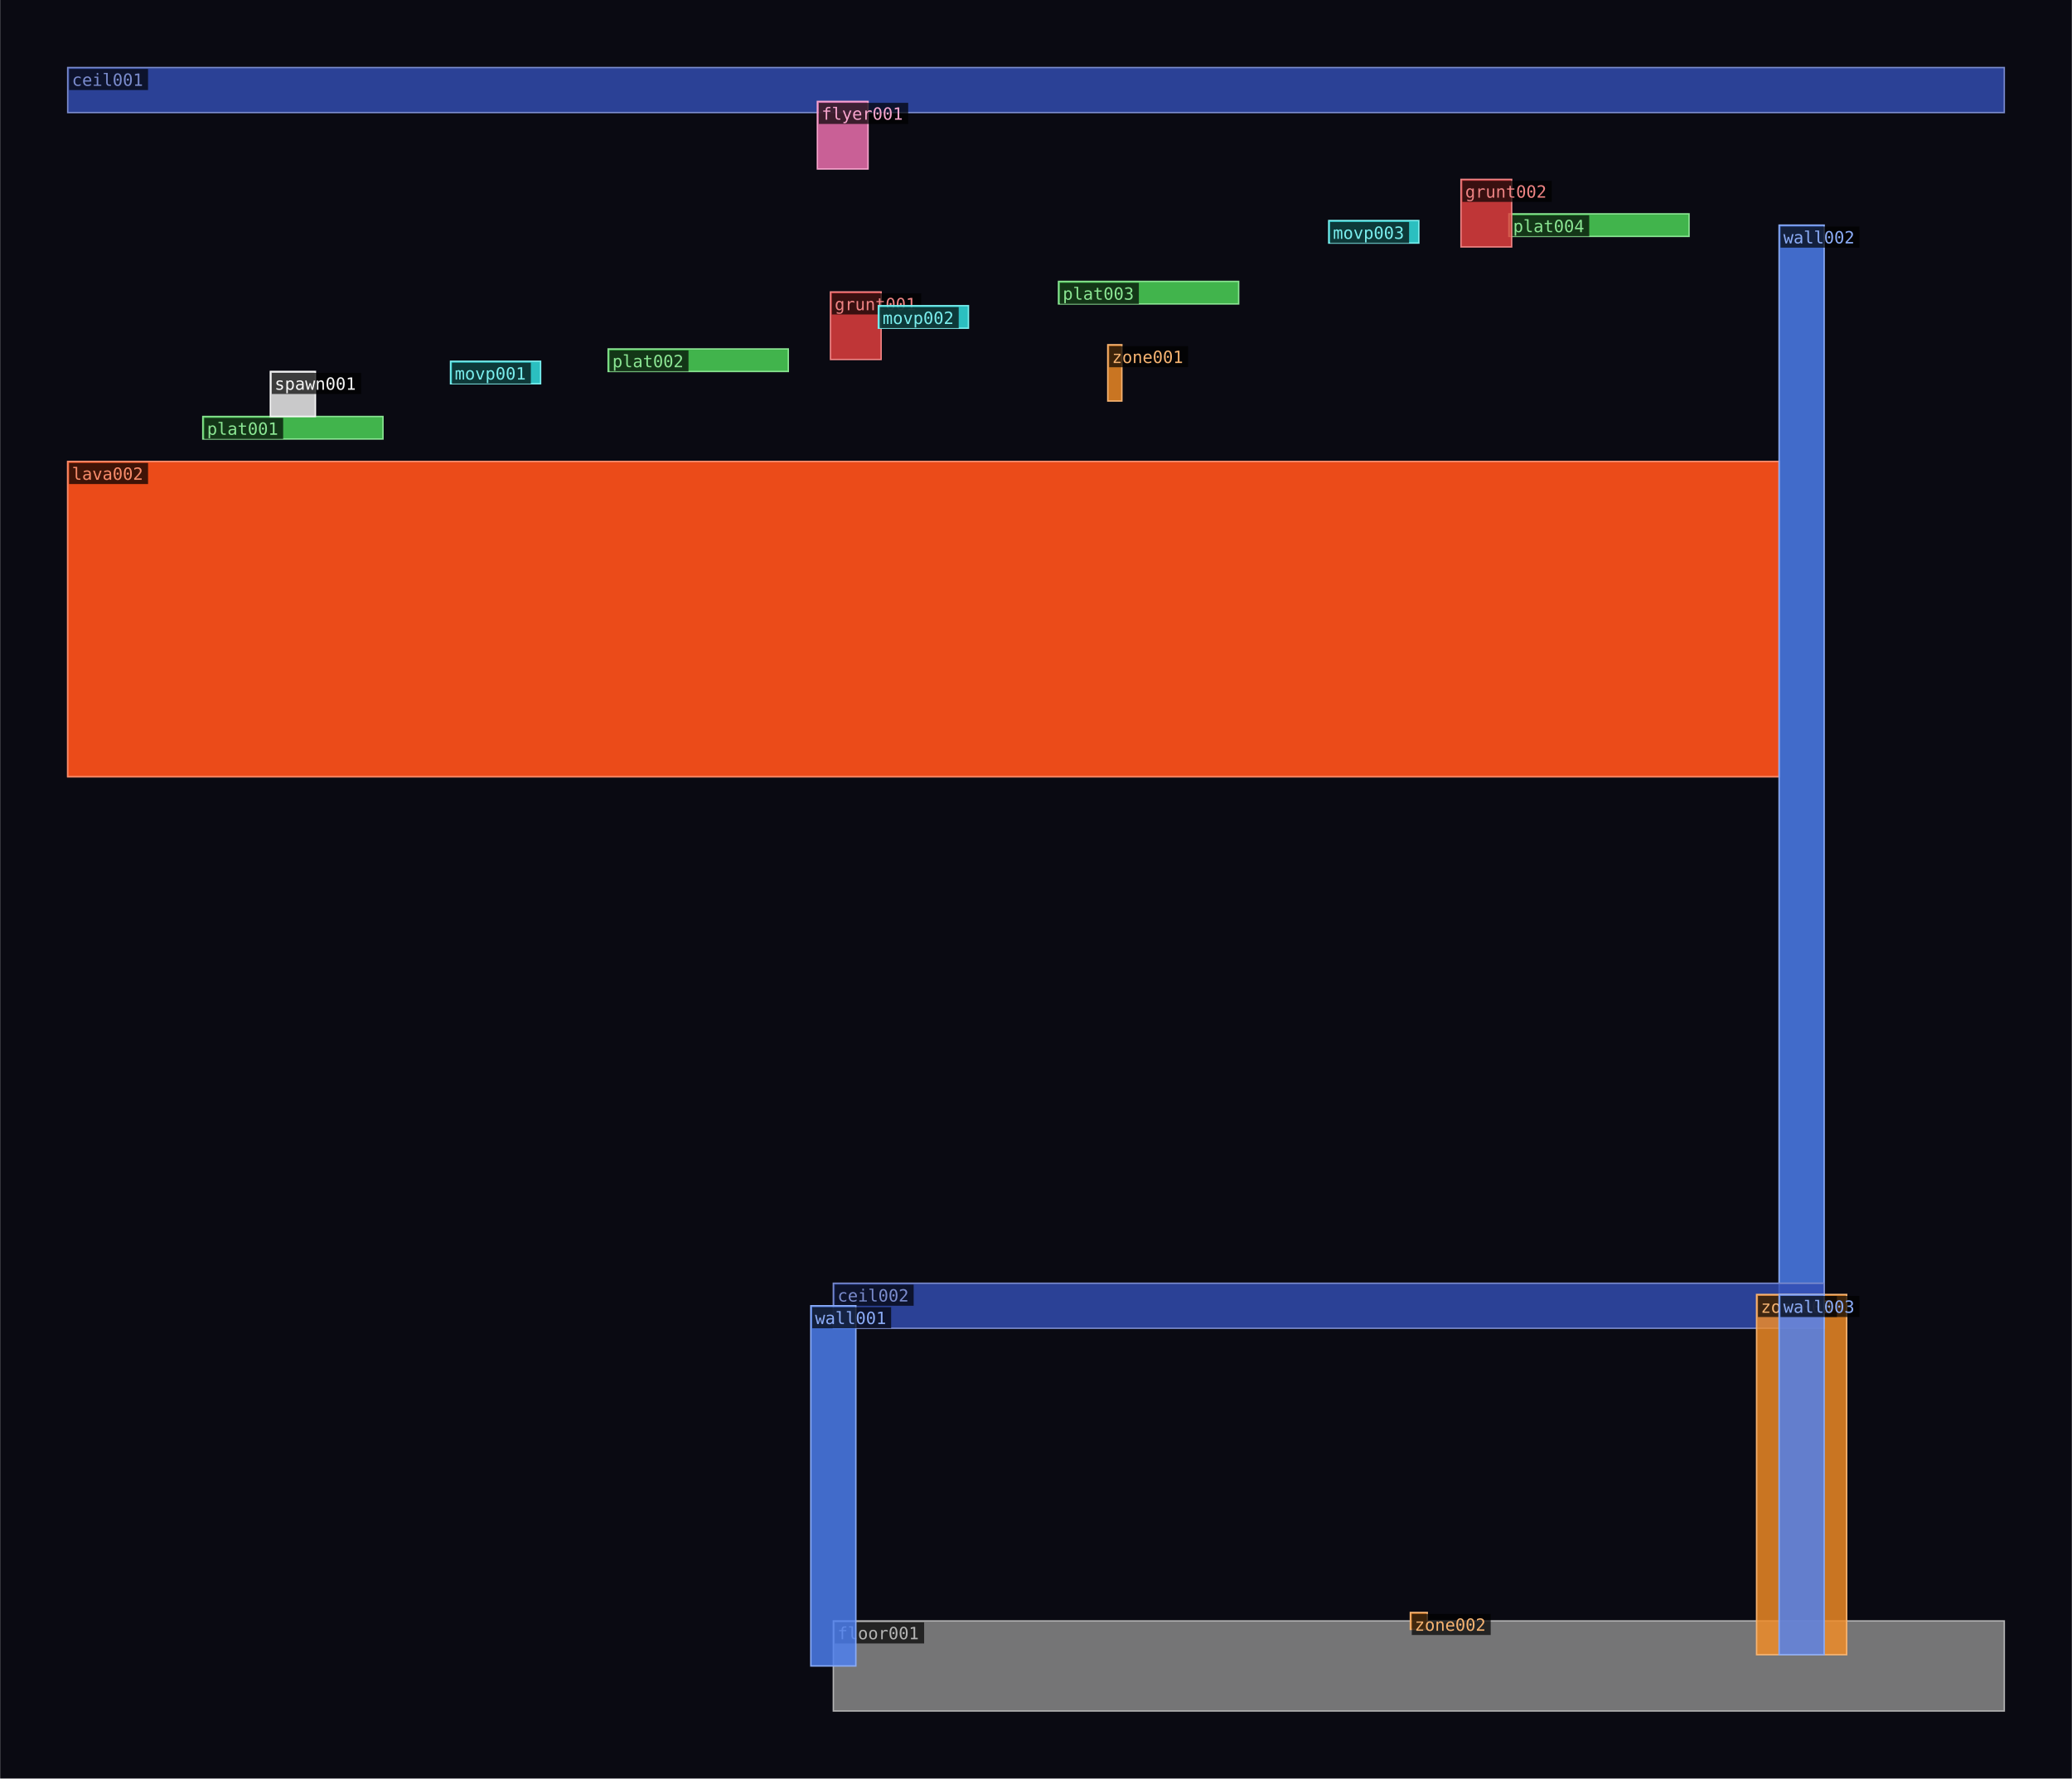
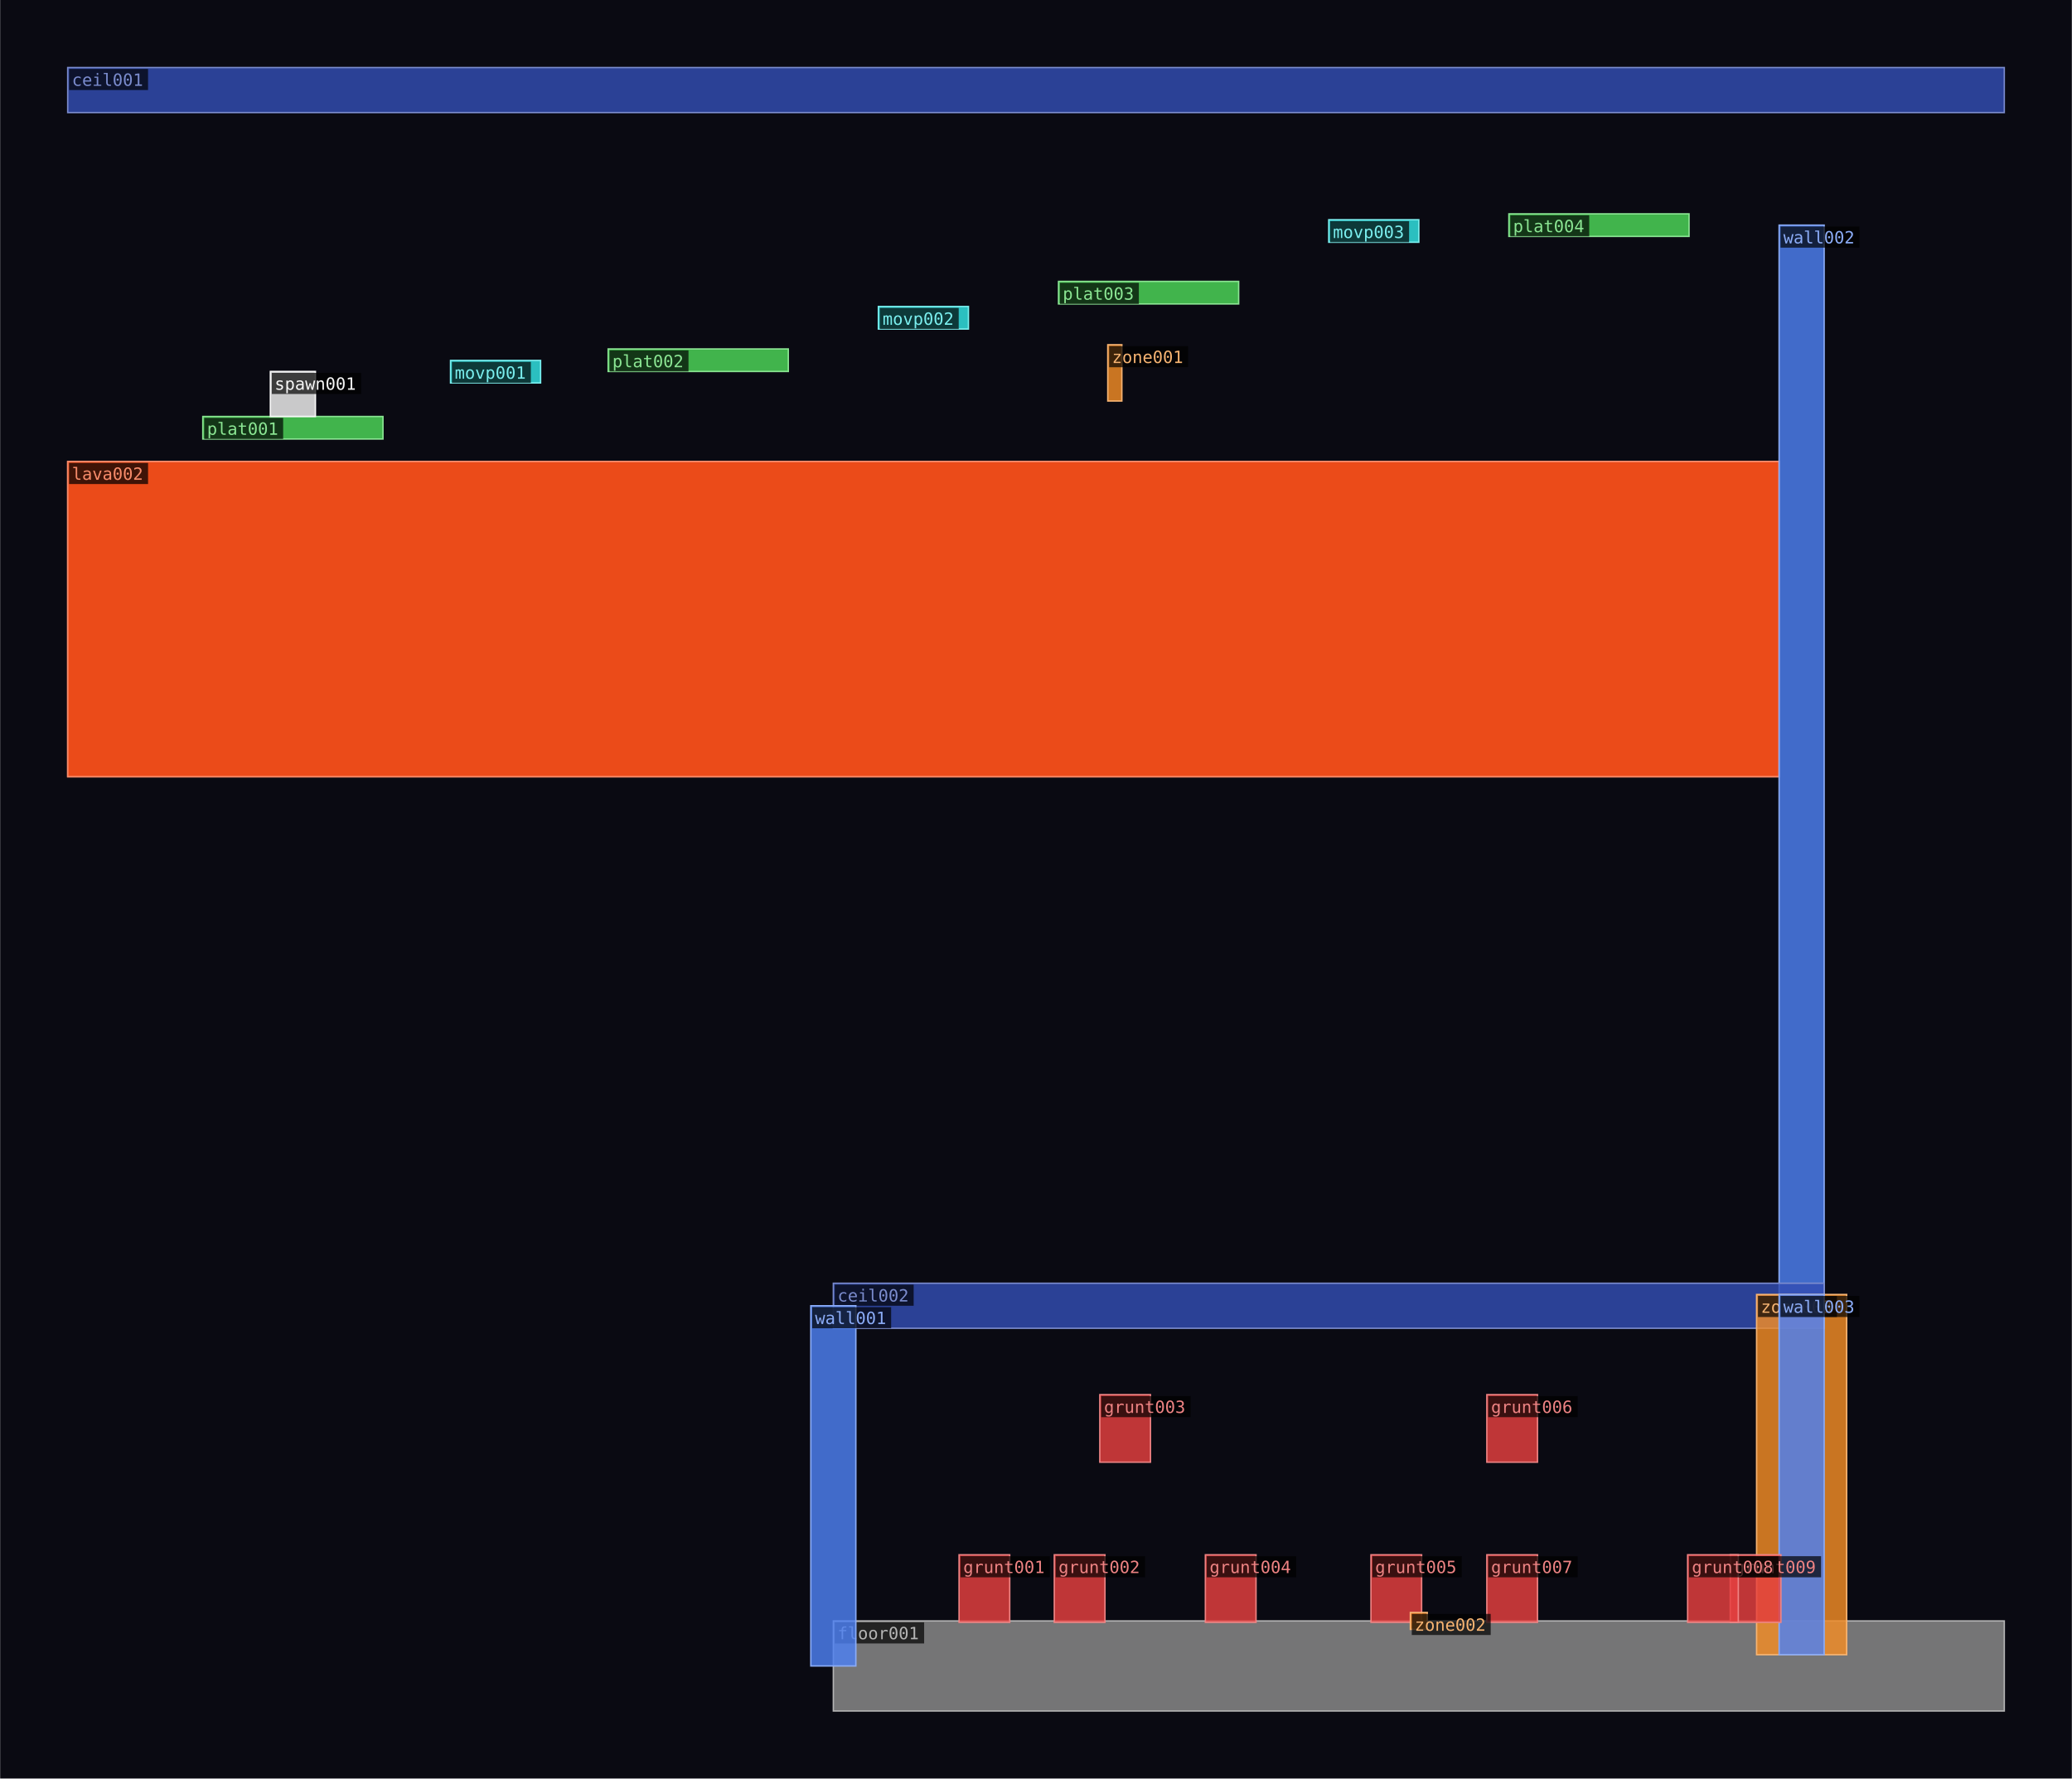
<svg xmlns="http://www.w3.org/2000/svg" viewBox="416 320 2944 2528" width="2800" height="2404" font-family="monospace">
  <rect x="416" y="320" width="2944" height="2528" fill="#0a0a12" />
  <rect x="512" y="976" width="2432" height="448" fill="#f24d1a" fill-opacity="0.82" stroke="#f78b6a" stroke-width="2" />
  <rect x="514" y="978" width="112.16" height="30" fill="#000000" fill-opacity="0.7" />
  <text x="518" y="1002" font-size="24" fill="#f78b6a">lava001</text>
  <rect x="512" y="976" width="2432" height="448" fill="#f24d1a" fill-opacity="0.82" stroke="#f78b6a" stroke-width="2" />
  <rect x="514" y="978" width="112.16" height="30" fill="#000000" fill-opacity="0.7" />
  <text x="518" y="1002" font-size="24" fill="#f78b6a">lava002</text>
  <rect x="1600" y="2624" width="1664" height="128" fill="#8c8c8c" fill-opacity="0.82" stroke="#b4b4b4" stroke-width="2" />
  <rect x="1602" y="2626" width="127.04" height="30" fill="#000000" fill-opacity="0.7" />
  <text x="1606" y="2650" font-size="24" fill="#b4b4b4">floor001</text>
  <rect x="512" y="416" width="2752" height="64" fill="#334db3" fill-opacity="0.82" stroke="#7a8bcd" stroke-width="2" />
  <rect x="514" y="418" width="112.16" height="30" fill="#000000" fill-opacity="0.7" />
  <text x="518" y="442" font-size="24" fill="#7a8bcd">ceil001</text>
  <rect x="2944" y="640" width="64" height="1568" fill="#4d80f2" fill-opacity="0.82" stroke="#8bacf7" stroke-width="2" />
  <rect x="2946" y="642" width="112.16" height="30" fill="#000000" fill-opacity="0.7" />
  <text x="2950" y="666" font-size="24" fill="#8bacf7">wall002</text>
  <rect x="1600" y="2144" width="1408" height="64" fill="#334db3" fill-opacity="0.82" stroke="#7a8bcd" stroke-width="2" />
  <rect x="1602" y="2146" width="112.16" height="30" fill="#000000" fill-opacity="0.7" />
  <text x="1606" y="2170" font-size="24" fill="#7a8bcd">ceil002</text>
  <rect x="2912" y="2160" width="128" height="512" fill="#f28c26" fill-opacity="0.82" stroke="#f7b472" stroke-width="2" />
  <rect x="2914" y="2162" width="112.16" height="30" fill="#000000" fill-opacity="0.7" />
  <text x="2918" y="2186" font-size="24" fill="#f7b472">zone003</text>
  <rect x="1568" y="2176" width="64" height="512" fill="#4d80f2" fill-opacity="0.82" stroke="#8bacf7" stroke-width="2" />
  <rect x="1570" y="2178" width="112.16" height="30" fill="#000000" fill-opacity="0.7" />
  <text x="1574" y="2202" font-size="24" fill="#8bacf7">wall001</text>
  <rect x="2944" y="2160" width="64" height="512" fill="#4d80f2" fill-opacity="0.82" stroke="#8bacf7" stroke-width="2" />
  <rect x="2946" y="2162" width="112.16" height="30" fill="#000000" fill-opacity="0.7" />
  <text x="2950" y="2186" font-size="24" fill="#8bacf7">wall003</text>
  <rect x="704" y="912" width="256" height="32" fill="#4dd959" fill-opacity="0.82" stroke="#8be693" stroke-width="2" />
  <rect x="706" y="914" width="112.16" height="30" fill="#000000" fill-opacity="0.7" />
  <text x="710" y="938" font-size="24" fill="#8be693">plat001</text>
  <rect x="1280" y="816" width="256" height="32" fill="#4dd959" fill-opacity="0.82" stroke="#8be693" stroke-width="2" />
  <rect x="1282" y="818" width="112.16" height="30" fill="#000000" fill-opacity="0.7" />
  <text x="1286" y="842" font-size="24" fill="#8be693">plat002</text>
  <rect x="1920" y="720" width="256" height="32" fill="#4dd959" fill-opacity="0.82" stroke="#8be693" stroke-width="2" />
  <rect x="1922" y="722" width="112.16" height="30" fill="#000000" fill-opacity="0.7" />
  <text x="1926" y="746" font-size="24" fill="#8be693">plat003</text>
  <rect x="2560" y="624" width="256" height="32" fill="#4dd959" fill-opacity="0.82" stroke="#8be693" stroke-width="2" />
  <rect x="2562" y="626" width="112.16" height="30" fill="#000000" fill-opacity="0.7" />
  <text x="2566" y="650" font-size="24" fill="#8be693">plat004</text>
-   <rect x="1595.92" y="734.97" width="72" height="96" fill="#e64040" fill-opacity="0.82" stroke="#ee8383" stroke-width="2" />
-   <rect x="1597.92" y="736.97" width="127.04" height="30" fill="#000000" fill-opacity="0.7" />
-   <text x="1601.92" y="760.97" font-size="24" fill="#ee8383">grunt001</text>
-   <rect x="2491.93" y="574.97" width="72" height="96" fill="#e64040" fill-opacity="0.82" stroke="#ee8383" stroke-width="2" />
-   <rect x="2493.93" y="576.97" width="127.04" height="30" fill="#000000" fill-opacity="0.7" />
-   <text x="2497.93" y="600.97" font-size="24" fill="#ee8383">grunt002</text>
-   <rect x="1577.33" y="464.18" width="72" height="96" fill="#f273b3" fill-opacity="0.82" stroke="#f7a4cd" stroke-width="2" />
-   <rect x="1579.33" y="466.18" width="127.04" height="30" fill="#000000" fill-opacity="0.7" />
-   <text x="1583.33" y="490.18" font-size="24" fill="#f7a4cd">flyer001</text>
-   <rect x="2304" y="633.5" width="128" height="32" fill="#33e6e6" fill-opacity="0.82" stroke="#7aeeee" stroke-width="2" />
-   <rect x="2306" y="635.5" width="112.16" height="30" fill="#000000" fill-opacity="0.7" />
-   <text x="2310" y="659.5" font-size="24" fill="#7aeeee">movp003</text>
-   <rect x="1664" y="754.5" width="128" height="32" fill="#33e6e6" fill-opacity="0.82" stroke="#7aeeee" stroke-width="2" />
-   <rect x="1666" y="756.5" width="112.16" height="30" fill="#000000" fill-opacity="0.7" />
-   <text x="1670" y="780.5" font-size="24" fill="#7aeeee">movp002</text>
-   <rect x="1056" y="833.5" width="128" height="32" fill="#33e6e6" fill-opacity="0.82" stroke="#7aeeee" stroke-width="2" />
-   <rect x="1058" y="835.5" width="112.16" height="30" fill="#000000" fill-opacity="0.7" />
-   <text x="1062" y="859.5" font-size="24" fill="#7aeeee">movp001</text>
+   <rect x="2528.67" y="2529.97" width="72" height="96" fill="#e64040" fill-opacity="0.82" stroke="#ee8383" stroke-width="2" />
+   <rect x="2530.67" y="2531.97" width="127.04" height="30" fill="#000000" fill-opacity="0.7" />
+   <text x="2534.67" y="2555.97" font-size="24" fill="#ee8383">grunt007</text>
+   <rect x="2874.59" y="2529.97" width="72" height="96" fill="#e64040" fill-opacity="0.82" stroke="#ee8383" stroke-width="2" />
+   <rect x="2876.59" y="2531.97" width="127.04" height="30" fill="#000000" fill-opacity="0.7" />
+   <text x="2880.59" y="2555.97" font-size="24" fill="#ee8383">grunt009</text>
+   <rect x="1914" y="2529.97" width="72" height="96" fill="#e64040" fill-opacity="0.82" stroke="#ee8383" stroke-width="2" />
+   <rect x="1916" y="2531.97" width="127.04" height="30" fill="#000000" fill-opacity="0.7" />
+   <text x="1920" y="2555.97" font-size="24" fill="#ee8383">grunt002</text>
+   <rect x="2364" y="2529.97" width="72" height="96" fill="#e64040" fill-opacity="0.82" stroke="#ee8383" stroke-width="2" />
+   <rect x="2366" y="2531.97" width="127.04" height="30" fill="#000000" fill-opacity="0.7" />
+   <text x="2370" y="2555.97" font-size="24" fill="#ee8383">grunt005</text>
+   <rect x="2814" y="2529.97" width="72" height="96" fill="#e64040" fill-opacity="0.82" stroke="#ee8383" stroke-width="2" />
+   <rect x="2816" y="2531.97" width="127.04" height="30" fill="#000000" fill-opacity="0.7" />
+   <text x="2820" y="2555.97" font-size="24" fill="#ee8383">grunt008</text>
+   <rect x="1978.67" y="2302.36" width="72" height="96" fill="#e64040" fill-opacity="0.82" stroke="#ee8383" stroke-width="2" />
+   <rect x="1980.67" y="2304.36" width="127.04" height="30" fill="#000000" fill-opacity="0.7" />
+   <text x="1984.67" y="2328.36" font-size="24" fill="#ee8383">grunt003</text>
+   <rect x="2528.67" y="2302.36" width="72" height="96" fill="#e64040" fill-opacity="0.82" stroke="#ee8383" stroke-width="2" />
+   <rect x="2530.67" y="2304.36" width="127.04" height="30" fill="#000000" fill-opacity="0.7" />
+   <text x="2534.67" y="2328.36" font-size="24" fill="#ee8383">grunt006</text>
+   <rect x="2128.67" y="2529.97" width="72" height="96" fill="#e64040" fill-opacity="0.82" stroke="#ee8383" stroke-width="2" />
+   <rect x="2130.67" y="2531.97" width="127.04" height="30" fill="#000000" fill-opacity="0.7" />
+   <text x="2134.67" y="2555.97" font-size="24" fill="#ee8383">grunt004</text>
+   <rect x="1778.67" y="2529.97" width="72" height="96" fill="#e64040" fill-opacity="0.82" stroke="#ee8383" stroke-width="2" />
+   <rect x="1780.67" y="2531.97" width="127.04" height="30" fill="#000000" fill-opacity="0.7" />
+   <text x="1784.67" y="2555.97" font-size="24" fill="#ee8383">grunt001</text>
+   <rect x="2304" y="632.33" width="128" height="32" fill="#33e6e6" fill-opacity="0.82" stroke="#7aeeee" stroke-width="2" />
+   <rect x="2306" y="634.33" width="112.16" height="30" fill="#000000" fill-opacity="0.7" />
+   <text x="2310" y="658.33" font-size="24" fill="#7aeeee">movp003</text>
+   <rect x="1664" y="755.67" width="128" height="32" fill="#33e6e6" fill-opacity="0.82" stroke="#7aeeee" stroke-width="2" />
+   <rect x="1666" y="757.67" width="112.16" height="30" fill="#000000" fill-opacity="0.7" />
+   <text x="1670" y="781.67" font-size="24" fill="#7aeeee">movp002</text>
+   <rect x="1056" y="832.33" width="128" height="32" fill="#33e6e6" fill-opacity="0.82" stroke="#7aeeee" stroke-width="2" />
+   <rect x="1058" y="834.33" width="112.16" height="30" fill="#000000" fill-opacity="0.7" />
+   <text x="1062" y="858.33" font-size="24" fill="#7aeeee">movp001</text>
  <rect x="800" y="848" width="64" height="64" fill="#f2f2f2" fill-opacity="0.82" stroke="#f7f7f7" stroke-width="2" />
  <rect x="802" y="850" width="127.04" height="30" fill="#000000" fill-opacity="0.7" />
  <text x="806" y="874" font-size="24" fill="#f7f7f7">spawn001</text>
  <rect x="1990" y="810" width="20" height="80" fill="#f28c26" fill-opacity="0.82" stroke="#f7b472" stroke-width="2" />
  <rect x="1992" y="812" width="112.16" height="30" fill="#000000" fill-opacity="0.7" />
  <text x="1996" y="836" font-size="24" fill="#f7b472">zone001</text>
  <rect x="2420" y="2612" width="24" height="24" fill="#f28c26" fill-opacity="0.82" stroke="#f7b472" stroke-width="2" />
  <rect x="2422" y="2614" width="112.16" height="30" fill="#000000" fill-opacity="0.7" />
  <text x="2426" y="2638" font-size="24" fill="#f7b472">zone002</text>
</svg>
